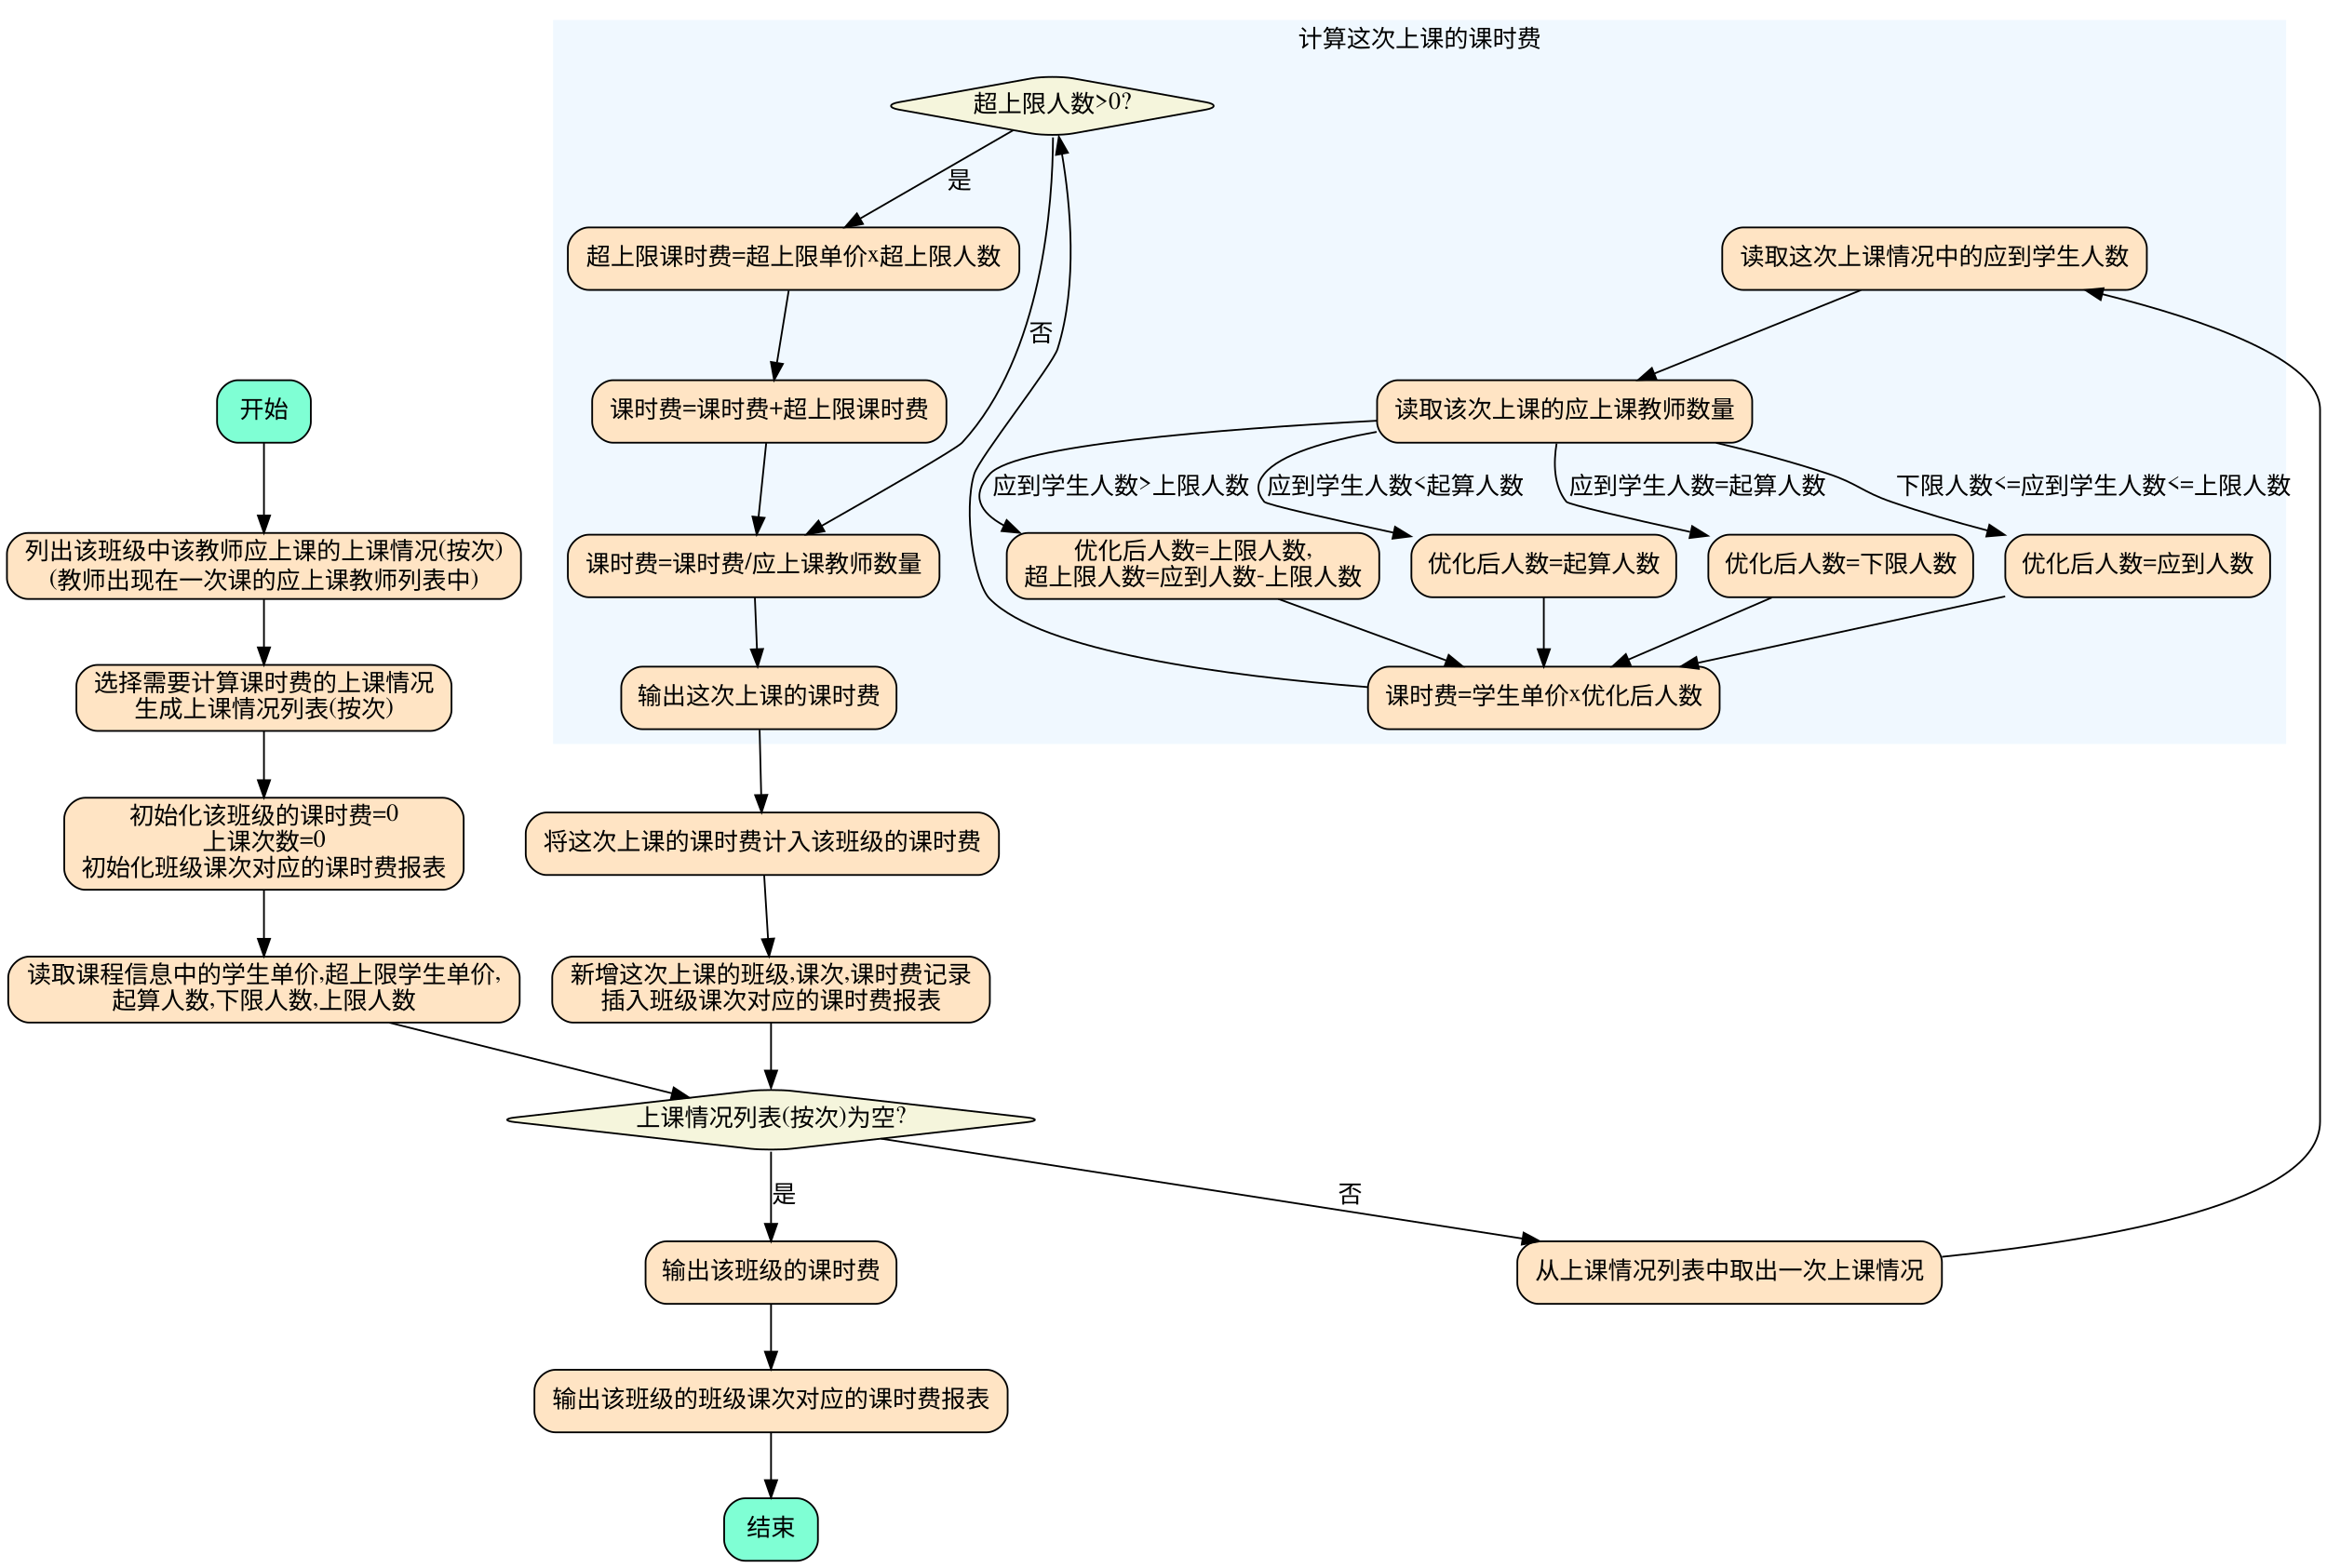
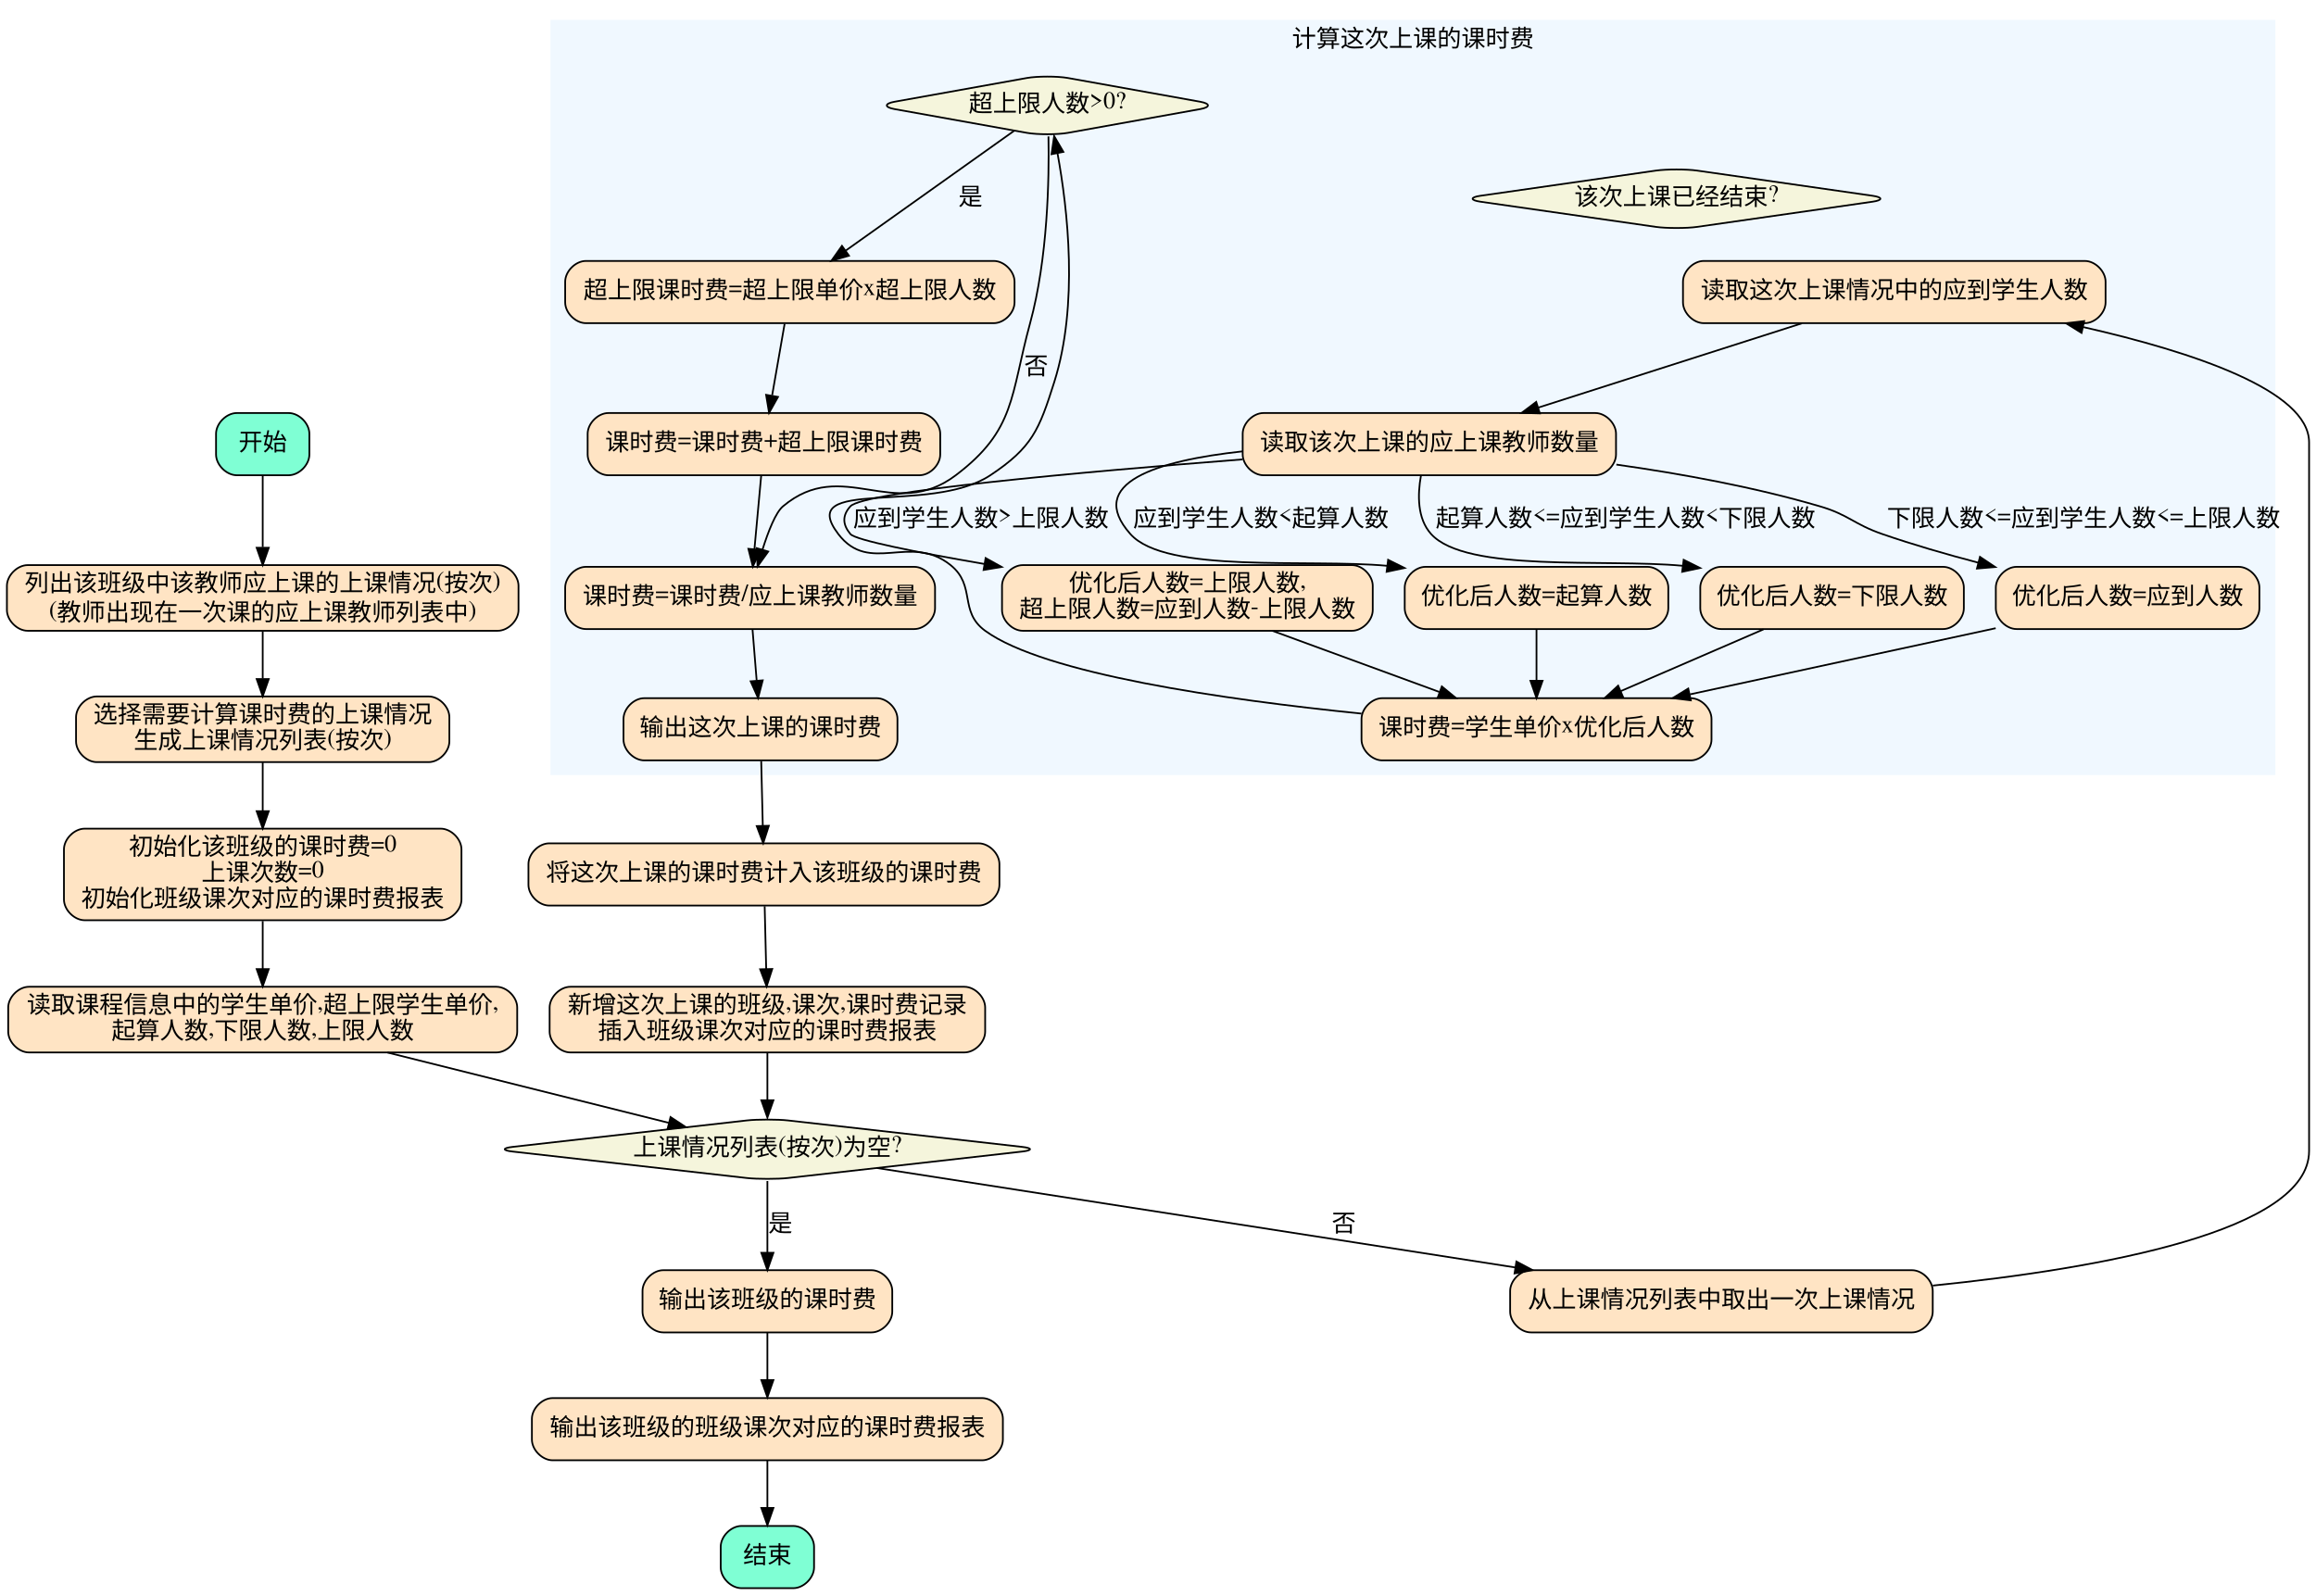
- <svg xmlns="http://www.w3.org/2000/svg" width="1340pt" height="903pt" viewBox="0.00 0.00 1340.00 903.00">
-   <g id="graph0" class="graph" transform="scale(1 1) rotate(0) translate(4 899)">
-     <polygon fill="white" stroke="white" points="-4,5 -4,-899 1337,-899 1337,5 -4,5" />
+ <svg xmlns="http://www.w3.org/2000/svg" width="1340pt" height="923pt" viewBox="0.00 0.00 1340.00 923.00">
+   <g id="graph0" class="graph" transform="scale(1 1) rotate(0) translate(4 919)">
+     <polygon fill="white" stroke="white" points="-4,5 -4,-919 1337,-919 1337,5 -4,5" />
    <g id="clust1" class="cluster">
-       <polygon fill="aliceblue" stroke="aliceblue" points="315,-471 315,-887 1312,-887 1312,-471 315,-471" />
-       <text text-anchor="middle" x="813.5" y="-871.8" font-family="Times,serif" font-size="14.00">计算这次上课的课时费</text>
+       <polygon fill="aliceblue" stroke="aliceblue" points="315,-471 315,-907 1312,-907 1312,-471 315,-471" />
+       <text text-anchor="middle" x="813.5" y="-891.8" font-family="Times,serif" font-size="14.00">计算这次上课的课时费</text>
    </g>
    <g id="node1" class="node">
      <path fill="aquamarine" stroke="black" d="M163,-680C163,-680 133,-680 133,-680 127,-680 121,-674 121,-668 121,-668 121,-656 121,-656 121,-650 127,-644 133,-644 133,-644 163,-644 163,-644 169,-644 175,-650 175,-656 175,-656 175,-668 175,-668 175,-674 169,-680 163,-680" />
      <text text-anchor="middle" x="148" y="-658.3" font-family="Times,serif" font-size="14.00">开始</text>
    </g>
    <g id="node3" class="node">
      <path fill="bisque" stroke="black" d="M284,-592C284,-592 12,-592 12,-592 6,-592 0,-586 0,-580 0,-580 0,-566 0,-566 0,-560 6,-554 12,-554 12,-554 284,-554 284,-554 290,-554 296,-560 296,-566 296,-566 296,-580 296,-580 296,-586 290,-592 284,-592" />
      <text text-anchor="middle" x="148" y="-576.8" font-family="Times,serif" font-size="14.00">列出该班级中该教师应上课的上课情况(按次)</text>
      <text text-anchor="middle" x="148" y="-561.8" font-family="Times,serif" font-size="14.00">(教师出现在一次课的应上课教师列表中)</text>
    </g>
    <g id="edge16" class="edge">
      <path fill="none" stroke="black" d="M148,-643.812C148,-632.011 148,-616.072 148,-602.404" />
      <polygon fill="black" stroke="black" points="151.5,-602.051 148,-592.051 144.5,-602.051 151.5,-602.051" />
    </g>
    <g id="node2" class="node">
      <path fill="aquamarine" stroke="black" d="M455,-36C455,-36 425,-36 425,-36 419,-36 413,-30 413,-24 413,-24 413,-12 413,-12 413,-6 419,-0 425,-0 425,-0 455,-0 455,-0 461,-0 467,-6 467,-12 467,-12 467,-24 467,-24 467,-30 461,-36 455,-36" />
      <text text-anchor="middle" x="440" y="-14.3" font-family="Times,serif" font-size="14.00">结束</text>
    </g>
    <g id="node4" class="node">
      <path fill="bisque" stroke="black" d="M244,-516C244,-516 52,-516 52,-516 46,-516 40,-510 40,-504 40,-504 40,-490 40,-490 40,-484 46,-478 52,-478 52,-478 244,-478 244,-478 250,-478 256,-484 256,-490 256,-490 256,-504 256,-504 256,-510 250,-516 244,-516" />
      <text text-anchor="middle" x="148" y="-500.8" font-family="Times,serif" font-size="14.00">选择需要计算课时费的上课情况</text>
      <text text-anchor="middle" x="148" y="-485.8" font-family="Times,serif" font-size="14.00">生成上课情况列表(按次)</text>
    </g>
    <g id="edge17" class="edge">
      <path fill="none" stroke="black" d="M148,-553.708C148,-545.464 148,-535.538 148,-526.362" />
      <polygon fill="black" stroke="black" points="151.5,-526.082 148,-516.082 144.5,-526.082 151.5,-526.082" />
    </g>
    <g id="node5" class="node">
      <path fill="bisque" stroke="black" d="M251,-439.5C251,-439.5 45,-439.5 45,-439.5 39,-439.5 33,-433.5 33,-427.5 33,-427.5 33,-398.5 33,-398.5 33,-392.5 39,-386.5 45,-386.5 45,-386.5 251,-386.5 251,-386.5 257,-386.5 263,-392.5 263,-398.5 263,-398.5 263,-427.5 263,-427.5 263,-433.5 257,-439.5 251,-439.5" />
      <text text-anchor="middle" x="148" y="-424.3" font-family="Times,serif" font-size="14.00">初始化该班级的课时费=0</text>
      <text text-anchor="middle" x="148" y="-409.3" font-family="Times,serif" font-size="14.00">上课次数=0</text>
      <text text-anchor="middle" x="148" y="-394.3" font-family="Times,serif" font-size="14.00">初始化班级课次对应的课时费报表</text>
    </g>
    <g id="edge18" class="edge">
      <path fill="none" stroke="black" d="M148,-477.802C148,-469.555 148,-459.503 148,-449.841" />
      <polygon fill="black" stroke="black" points="151.5,-449.611 148,-439.612 144.5,-449.612 151.5,-449.611" />
    </g>
    <g id="node6" class="node">
      <path fill="bisque" stroke="black" d="M283.25,-348C283.25,-348 12.75,-348 12.75,-348 6.75,-348 0.75,-342 0.75,-336 0.75,-336 0.75,-322 0.75,-322 0.75,-316 6.75,-310 12.75,-310 12.75,-310 283.25,-310 283.25,-310 289.25,-310 295.25,-316 295.25,-322 295.25,-322 295.25,-336 295.25,-336 295.25,-342 289.25,-348 283.25,-348" />
      <text text-anchor="middle" x="148" y="-332.8" font-family="Times,serif" font-size="14.00">读取课程信息中的学生单价,超上限学生单价,</text>
      <text text-anchor="middle" x="148" y="-317.8" font-family="Times,serif" font-size="14.00">起算人数,下限人数,上限人数</text>
    </g>
    <g id="edge19" class="edge">
      <path fill="none" stroke="black" d="M148,-386.055C148,-377.219 148,-367.3 148,-358.29" />
      <polygon fill="black" stroke="black" points="151.5,-358.249 148,-348.249 144.5,-358.249 151.5,-358.249" />
    </g>
    <g id="node12" class="node">
      <path fill="beige" stroke="black" d="M428.076,-270.653C428.076,-270.653 292.524,-255.347 292.524,-255.347 286.562,-254.673 286.562,-253.327 292.524,-252.653 292.524,-252.653 428.076,-237.347 428.076,-237.347 434.038,-236.673 445.962,-236.673 451.924,-237.347 451.924,-237.347 587.476,-252.653 587.476,-252.653 593.438,-253.327 593.438,-254.673 587.476,-255.347 587.476,-255.347 451.924,-270.653 451.924,-270.653 445.962,-271.327 434.038,-271.327 428.076,-270.653" />
      <text text-anchor="middle" x="440" y="-250.3" font-family="Times,serif" font-size="14.00">上课情况列表(按次)为空?</text>
    </g>
    <g id="edge20" class="edge">
      <path fill="none" stroke="black" d="M220.18,-309.955C270.372,-297.407 336.359,-280.91 382.894,-269.277" />
      <polygon fill="black" stroke="black" points="383.956,-272.619 392.809,-266.798 382.259,-265.828 383.956,-272.619" />
    </g>
    <g id="node7" class="node">
      <path fill="bisque" stroke="black" d="M500.25,-184C500.25,-184 379.75,-184 379.75,-184 373.75,-184 367.75,-178 367.75,-172 367.75,-172 367.75,-160 367.75,-160 367.75,-154 373.75,-148 379.75,-148 379.75,-148 500.25,-148 500.25,-148 506.25,-148 512.25,-154 512.25,-160 512.25,-160 512.25,-172 512.25,-172 512.25,-178 506.25,-184 500.25,-184" />
      <text text-anchor="middle" x="440" y="-162.3" font-family="Times,serif" font-size="14.00">输出该班级的课时费</text>
    </g>
    <g id="node8" class="node">
      <path fill="bisque" stroke="black" d="M564.25,-110C564.25,-110 315.75,-110 315.75,-110 309.75,-110 303.75,-104 303.75,-98 303.75,-98 303.75,-86 303.75,-86 303.75,-80 309.75,-74 315.75,-74 315.75,-74 564.25,-74 564.25,-74 570.25,-74 576.25,-80 576.25,-86 576.25,-86 576.25,-98 576.25,-98 576.25,-104 570.25,-110 564.25,-110" />
      <text text-anchor="middle" x="440" y="-88.3" font-family="Times,serif" font-size="14.00">输出该班级的班级课次对应的课时费报表</text>
    </g>
    <g id="edge23" class="edge">
      <path fill="none" stroke="black" d="M440,-147.937C440,-139.807 440,-129.876 440,-120.705" />
      <polygon fill="black" stroke="black" points="443.5,-120.441 440,-110.441 436.5,-120.441 443.5,-120.441" />
    </g>
    <g id="edge24" class="edge">
      <path fill="none" stroke="black" d="M440,-73.937C440,-65.807 440,-55.876 440,-46.705" />
      <polygon fill="black" stroke="black" points="443.5,-46.441 440,-36.441 436.5,-46.441 443.5,-46.441" />
    </g>
    <g id="node9" class="node">
      <path fill="bisque" stroke="black" d="M1102.25,-184C1102.25,-184 881.75,-184 881.75,-184 875.75,-184 869.75,-178 869.75,-172 869.75,-172 869.75,-160 869.75,-160 869.75,-154 875.75,-148 881.75,-148 881.75,-148 1102.25,-148 1102.25,-148 1108.25,-148 1114.25,-154 1114.25,-160 1114.25,-160 1114.25,-172 1114.25,-172 1114.25,-178 1108.25,-184 1102.25,-184" />
      <text text-anchor="middle" x="992" y="-162.3" font-family="Times,serif" font-size="14.00">从上课情况列表中取出一次上课情况</text>
    </g>
    <g id="node13" class="node">
-       <path fill="bisque" stroke="black" d="M1220.25,-768C1220.25,-768 999.75,-768 999.75,-768 993.75,-768 987.75,-762 987.75,-756 987.75,-756 987.75,-744 987.75,-744 987.75,-738 993.75,-732 999.75,-732 999.75,-732 1220.25,-732 1220.25,-732 1226.25,-732 1232.25,-738 1232.25,-744 1232.25,-744 1232.25,-756 1232.25,-756 1232.25,-762 1226.25,-768 1220.25,-768" />
-       <text text-anchor="middle" x="1110" y="-746.3" font-family="Times,serif" font-size="14.00">读取这次上课情况中的应到学生人数</text>
+       <path fill="bisque" stroke="black" d="M1202.25,-768C1202.25,-768 981.75,-768 981.75,-768 975.75,-768 969.75,-762 969.75,-756 969.75,-756 969.75,-744 969.75,-744 969.75,-738 975.75,-732 981.75,-732 981.75,-732 1202.25,-732 1202.25,-732 1208.25,-732 1214.25,-738 1214.25,-744 1214.25,-744 1214.25,-756 1214.25,-756 1214.25,-762 1208.25,-768 1202.25,-768" />
+       <text text-anchor="middle" x="1092" y="-746.3" font-family="Times,serif" font-size="14.00">读取这次上课情况中的应到学生人数</text>
    </g>
    <g id="edge25" class="edge">
-       <path fill="none" stroke="black" d="M1114.27,-175.088C1211.74,-185.013 1332,-206.65 1332,-253 1332,-663 1332,-663 1332,-663 1332,-691.728 1266.54,-714.615 1206.71,-729.534" />
-       <polygon fill="black" stroke="black" points="1205.67,-726.184 1196.78,-731.951 1207.33,-732.986 1205.67,-726.184" />
+       <path fill="none" stroke="black" d="M1114.27,-175.088C1211.74,-185.013 1332,-206.65 1332,-253 1332,-663 1332,-663 1332,-663 1332,-692.987 1264.76,-715.323 1201.46,-729.707" />
+       <polygon fill="black" stroke="black" points="1200.36,-726.367 1191.35,-731.947 1201.87,-733.202 1200.36,-726.367" />
    </g>
    <g id="node10" class="node">
-       <path fill="bisque" stroke="black" d="M559.25,-431C559.25,-431 310.75,-431 310.75,-431 304.75,-431 298.75,-425 298.75,-419 298.75,-419 298.75,-407 298.75,-407 298.75,-401 304.75,-395 310.75,-395 310.75,-395 559.25,-395 559.25,-395 565.25,-395 571.25,-401 571.25,-407 571.25,-407 571.25,-419 571.25,-419 571.25,-425 565.25,-431 559.25,-431" />
-       <text text-anchor="middle" x="435" y="-409.3" font-family="Times,serif" font-size="14.00">将这次上课的课时费计入该班级的课时费</text>
+       <path fill="bisque" stroke="black" d="M562.25,-431C562.25,-431 313.75,-431 313.75,-431 307.75,-431 301.75,-425 301.75,-419 301.75,-419 301.75,-407 301.75,-407 301.75,-401 307.75,-395 313.75,-395 313.75,-395 562.25,-395 562.25,-395 568.25,-395 574.25,-401 574.25,-407 574.25,-407 574.25,-419 574.25,-419 574.25,-425 568.25,-431 562.25,-431" />
+       <text text-anchor="middle" x="438" y="-409.3" font-family="Times,serif" font-size="14.00">将这次上课的课时费计入该班级的课时费</text>
    </g>
    <g id="node11" class="node">
      <path fill="bisque" stroke="black" d="M554,-348C554,-348 326,-348 326,-348 320,-348 314,-342 314,-336 314,-336 314,-322 314,-322 314,-316 320,-310 326,-310 326,-310 554,-310 554,-310 560,-310 566,-316 566,-322 566,-322 566,-336 566,-336 566,-342 560,-348 554,-348" />
      <text text-anchor="middle" x="440" y="-332.8" font-family="Times,serif" font-size="14.00">新增这次上课的班级,课次,课时费记录</text>
      <text text-anchor="middle" x="440" y="-317.8" font-family="Times,serif" font-size="14.00">插入班级课次对应的课时费报表</text>
    </g>
    <g id="edge27" class="edge">
-       <path fill="none" stroke="black" d="M436.06,-394.61C436.703,-384.065 437.539,-370.36 438.275,-358.287" />
-       <polygon fill="black" stroke="black" points="441.774,-358.412 438.889,-348.218 434.787,-357.986 441.774,-358.412" />
+       <path fill="none" stroke="black" d="M438.424,-394.61C438.681,-384.065 439.016,-370.36 439.31,-358.287" />
+       <polygon fill="black" stroke="black" points="442.811,-358.3 439.556,-348.218 435.813,-358.129 442.811,-358.3" />
    </g>
    <g id="edge28" class="edge">
      <path fill="none" stroke="black" d="M440,-309.955C440,-301.701 440,-291.738 440,-282.574" />
      <polygon fill="black" stroke="black" points="443.5,-282.335 440,-272.335 436.5,-282.335 443.5,-282.335" />
    </g>
    <g id="edge21" class="edge">
      <path fill="none" stroke="black" d="M440,-235.597C440,-223.746 440,-207.817 440,-194.292" />
      <polygon fill="black" stroke="black" points="443.5,-194.084 440,-184.084 436.5,-194.084 443.5,-194.084" />
      <text text-anchor="middle" x="447.5" y="-206.3" font-family="Times,serif" font-size="14.00">是</text>
    </g>
    <g id="edge22" class="edge">
      <path fill="none" stroke="black" d="M503.321,-243.135C593.142,-229.141 759.215,-203.267 872.595,-185.603" />
      <polygon fill="black" stroke="black" points="873.371,-189.024 882.713,-184.027 872.294,-182.108 873.371,-189.024" />
      <text text-anchor="middle" x="773.5" y="-206.3" font-family="Times,serif" font-size="14.00">否</text>
    </g>
    <g id="node14" class="node">
-       <path fill="bisque" stroke="black" d="M993,-680C993,-680 801,-680 801,-680 795,-680 789,-674 789,-668 789,-668 789,-656 789,-656 789,-650 795,-644 801,-644 801,-644 993,-644 993,-644 999,-644 1005,-650 1005,-656 1005,-656 1005,-668 1005,-668 1005,-674 999,-680 993,-680" />
-       <text text-anchor="middle" x="897" y="-658.3" font-family="Times,serif" font-size="14.00">读取该次上课的应上课教师数量</text>
+       <path fill="bisque" stroke="black" d="M919,-680C919,-680 727,-680 727,-680 721,-680 715,-674 715,-668 715,-668 715,-656 715,-656 715,-650 721,-644 727,-644 727,-644 919,-644 919,-644 925,-644 931,-650 931,-656 931,-656 931,-668 931,-668 931,-674 925,-680 919,-680" />
+       <text text-anchor="middle" x="823" y="-658.3" font-family="Times,serif" font-size="14.00">读取该次上课的应上课教师数量</text>
    </g>
    <g id="edge1" class="edge">
-       <path fill="none" stroke="black" d="M1067.66,-731.906C1033.47,-718.102 985.216,-698.618 948.736,-683.889" />
-       <polygon fill="black" stroke="black" points="949.84,-680.56 939.256,-680.061 947.219,-687.051 949.84,-680.56" />
+       <path fill="none" stroke="black" d="M1038.53,-731.906C994.618,-717.867 932.329,-697.953 885.998,-683.141" />
+       <polygon fill="black" stroke="black" points="886.957,-679.773 876.366,-680.061 884.825,-686.44 886.957,-679.773" />
    </g>
    <g id="node15" class="node">
      <path fill="bisque" stroke="black" d="M949.25,-591C949.25,-591 820.75,-591 820.75,-591 814.75,-591 808.75,-585 808.75,-579 808.75,-579 808.75,-567 808.75,-567 808.75,-561 814.75,-555 820.75,-555 820.75,-555 949.25,-555 949.25,-555 955.25,-555 961.25,-561 961.25,-567 961.25,-567 961.25,-579 961.25,-579 961.25,-585 955.25,-591 949.25,-591" />
      <text text-anchor="middle" x="885" y="-569.3" font-family="Times,serif" font-size="14.00">优化后人数=起算人数</text>
    </g>
    <g id="edge2" class="edge">
-       <path fill="none" stroke="black" d="M788.725,-650.251C759.415,-644.991 733.216,-637.267 724,-626 719.498,-620.496 719.554,-615.55 724,-610 725.346,-608.32 760.953,-600.275 798.337,-592.215" />
-       <polygon fill="black" stroke="black" points="799.336,-595.58 808.378,-590.058 797.866,-588.736 799.336,-595.58" />
-       <text text-anchor="middle" x="799.5" y="-614.3" font-family="Times,serif" font-size="14.00">应到学生人数&lt;起算人数</text>
+       <path fill="none" stroke="black" d="M714.808,-657.807C665.659,-652.441 623.724,-639.641 650,-610 670.525,-586.846 752.886,-595.827 798.65,-591.592" />
+       <polygon fill="black" stroke="black" points="799.145,-595.057 808.632,-590.34 798.274,-588.112 799.145,-595.057" />
+       <text text-anchor="middle" x="725.5" y="-614.3" font-family="Times,serif" font-size="14.00">应到学生人数&lt;起算人数</text>
    </g>
    <g id="node16" class="node">
      <path fill="bisque" stroke="black" d="M1120.25,-591C1120.25,-591 991.75,-591 991.75,-591 985.75,-591 979.75,-585 979.75,-579 979.75,-579 979.75,-567 979.75,-567 979.75,-561 985.75,-555 991.75,-555 991.75,-555 1120.25,-555 1120.25,-555 1126.25,-555 1132.25,-561 1132.25,-567 1132.25,-567 1132.25,-579 1132.25,-579 1132.25,-585 1126.25,-591 1120.25,-591" />
      <text text-anchor="middle" x="1056" y="-569.3" font-family="Times,serif" font-size="14.00">优化后人数=下限人数</text>
    </g>
    <g id="edge3" class="edge">
-       <path fill="none" stroke="black" d="M892.361,-643.562C890.586,-632.745 890.509,-619.204 898,-610 899.314,-608.386 933.193,-600.567 969.242,-592.628" />
-       <polygon fill="black" stroke="black" points="970.424,-595.952 979.442,-590.39 968.924,-589.114 970.424,-595.952" />
-       <text text-anchor="middle" x="973.5" y="-614.3" font-family="Times,serif" font-size="14.00">应到学生人数=起算人数</text>
+       <path fill="none" stroke="black" d="M818.136,-643.783C816.156,-632.778 815.934,-618.944 824,-610 844.269,-587.526 924.502,-595.825 969.529,-591.608" />
+       <polygon fill="black" stroke="black" points="970.148,-595.058 979.63,-590.33 969.27,-588.113 970.148,-595.058" />
+       <text text-anchor="middle" x="936.5" y="-614.3" font-family="Times,serif" font-size="14.00">起算人数&lt;=应到学生人数&lt;下限人数</text>
    </g>
    <g id="node17" class="node">
      <path fill="bisque" stroke="black" d="M1291.25,-591C1291.25,-591 1162.75,-591 1162.75,-591 1156.75,-591 1150.75,-585 1150.75,-579 1150.75,-579 1150.75,-567 1150.75,-567 1150.75,-561 1156.75,-555 1162.75,-555 1162.75,-555 1291.25,-555 1291.25,-555 1297.25,-555 1303.25,-561 1303.25,-567 1303.25,-567 1303.25,-579 1303.25,-579 1303.25,-585 1297.25,-591 1291.25,-591" />
      <text text-anchor="middle" x="1227" y="-569.3" font-family="Times,serif" font-size="14.00">优化后人数=应到人数</text>
    </g>
    <g id="edge4" class="edge">
-       <path fill="none" stroke="black" d="M984.21,-643.94C1005.62,-638.927 1028.32,-632.904 1049,-626 1065.61,-620.454 1068.45,-615.728 1085,-610 1102.72,-603.865 1122.02,-598.277 1140.51,-593.43" />
+       <path fill="none" stroke="black" d="M931.195,-650.164C968.947,-644.833 1011.29,-637.087 1049,-626 1065.8,-621.061 1068.45,-615.728 1085,-610 1102.72,-603.865 1122.02,-598.277 1140.51,-593.43" />
      <polygon fill="black" stroke="black" points="1141.58,-596.77 1150.39,-590.889 1139.83,-589.99 1141.58,-596.77" />
      <text text-anchor="middle" x="1201.5" y="-614.3" font-family="Times,serif" font-size="14.00">下限人数&lt;=应到学生人数&lt;=上限人数</text>
    </g>
    <g id="node18" class="node">
      <path fill="bisque" stroke="black" d="M778.25,-592C778.25,-592 587.75,-592 587.75,-592 581.75,-592 575.75,-586 575.75,-580 575.75,-580 575.75,-566 575.75,-566 575.75,-560 581.75,-554 587.75,-554 587.75,-554 778.25,-554 778.25,-554 784.25,-554 790.25,-560 790.25,-566 790.25,-566 790.25,-580 790.25,-580 790.25,-586 784.25,-592 778.25,-592" />
      <text text-anchor="middle" x="683" y="-576.8" font-family="Times,serif" font-size="14.00">优化后人数=上限人数,</text>
      <text text-anchor="middle" x="683" y="-561.8" font-family="Times,serif" font-size="14.00">超上限人数=应到人数-上限人数</text>
    </g>
    <g id="edge5" class="edge">
-       <path fill="none" stroke="black" d="M788.761,-656.658C698.019,-651.874 580.905,-642.565 566,-626 554.734,-613.48 560.387,-603.815 573.931,-596.413" />
-       <polygon fill="black" stroke="black" points="575.688,-599.457 583.303,-592.091 572.757,-593.101 575.688,-599.457" />
-       <text text-anchor="middle" x="641.5" y="-614.3" font-family="Times,serif" font-size="14.00">应到学生人数&gt;上限人数</text>
+       <path fill="none" stroke="black" d="M714.896,-653.171C619.939,-645.758 495.682,-634.526 488,-626 483.24,-620.717 483.451,-615.466 488,-610 490.969,-606.433 526.05,-599.481 565.658,-592.63" />
+       <polygon fill="black" stroke="black" points="566.266,-596.077 575.532,-590.939 565.085,-589.177 566.266,-596.077" />
+       <text text-anchor="middle" x="563.5" y="-614.3" font-family="Times,serif" font-size="14.00">应到学生人数&gt;上限人数</text>
    </g>
    <g id="node19" class="node">
      <path fill="bisque" stroke="black" d="M974.25,-515C974.25,-515 795.75,-515 795.75,-515 789.75,-515 783.75,-509 783.75,-503 783.75,-503 783.75,-491 783.75,-491 783.75,-485 789.75,-479 795.75,-479 795.75,-479 974.25,-479 974.25,-479 980.25,-479 986.25,-485 986.25,-491 986.25,-491 986.25,-503 986.25,-503 986.25,-509 980.25,-515 974.25,-515" />
      <text text-anchor="middle" x="885" y="-493.3" font-family="Times,serif" font-size="14.00">课时费=学生单价x优化后人数</text>
    </g>
    <g id="edge6" class="edge">
      <path fill="none" stroke="black" d="M885,-554.837C885,-546.058 885,-535.163 885,-525.267" />
      <polygon fill="black" stroke="black" points="888.5,-525.07 885,-515.07 881.5,-525.07 888.5,-525.07" />
    </g>
    <g id="edge7" class="edge">
      <path fill="none" stroke="black" d="M1016.34,-554.837C991.735,-544.19 959.941,-530.431 933.798,-519.117" />
      <polygon fill="black" stroke="black" points="935.013,-515.829 924.446,-515.07 932.233,-522.254 935.013,-515.829" />
    </g>
    <g id="edge8" class="edge">
      <path fill="none" stroke="black" d="M1150.67,-555.485C1098.32,-544.157 1028.67,-529.087 973.824,-517.219" />
      <polygon fill="black" stroke="black" points="974.276,-513.736 963.762,-515.042 972.796,-520.578 974.276,-513.736" />
    </g>
    <g id="edge9" class="edge">
      <path fill="none" stroke="black" d="M732.156,-553.992C761.346,-543.299 798.462,-529.702 828.809,-518.585" />
      <polygon fill="black" stroke="black" points="830.219,-521.796 838.405,-515.069 827.811,-515.223 830.219,-521.796" />
    </g>
-     <g id="node24" class="node">
-       <path fill="beige" stroke="black" d="M590.189,-853.88C590.189,-853.88 513.529,-840.12 513.529,-840.12 507.623,-839.06 507.623,-836.94 513.529,-835.88 513.529,-835.88 590.189,-822.12 590.189,-822.12 596.094,-821.06 607.906,-821.06 613.811,-822.12 613.811,-822.12 690.471,-835.88 690.471,-835.88 696.377,-836.94 696.377,-839.06 690.471,-840.12 690.471,-840.12 613.811,-853.88 613.811,-853.88 607.906,-854.94 596.094,-854.94 590.189,-853.88" />
-       <text text-anchor="middle" x="602" y="-834.3" font-family="Times,serif" font-size="14.00">超上限人数&gt;0?</text>
+     <g id="node25" class="node">
+       <path fill="beige" stroke="black" d="M590.189,-873.88C590.189,-873.88 513.529,-860.12 513.529,-860.12 507.623,-859.06 507.623,-856.94 513.529,-855.88 513.529,-855.88 590.189,-842.12 590.189,-842.12 596.094,-841.06 607.906,-841.06 613.811,-842.12 613.811,-842.12 690.471,-855.88 690.471,-855.88 696.377,-856.94 696.377,-859.06 690.471,-860.12 690.471,-860.12 613.811,-873.88 613.811,-873.88 607.906,-874.94 596.094,-874.94 590.189,-873.88" />
+       <text text-anchor="middle" x="602" y="-854.3" font-family="Times,serif" font-size="14.00">超上限人数&gt;0?</text>
    </g>
    <g id="edge10" class="edge">
-       <path fill="none" stroke="black" d="M783.473,-503.244C701.781,-509.669 595.851,-523.716 566,-554 556.749,-563.385 550.687,-605.15 557,-626 559.786,-635.202 602.109,-688.83 605,-698 616.84,-735.56 612.369,-781.704 607.569,-810.234" />
-       <polygon fill="black" stroke="black" points="604.093,-809.786 605.747,-820.251 610.98,-811.039 604.093,-809.786" />
+       <path fill="none" stroke="black" d="M783.742,-506.073C703.738,-514.198 600.075,-529.153 566,-554 550.579,-565.245 560.861,-580.026 546,-592 522.658,-610.808 499.149,-586.142 481,-610 455.615,-643.371 534.065,-620.815 569,-644 593.241,-660.088 597.235,-670.259 606,-698 620.127,-742.709 613.753,-798.062 607.86,-830.268" />
+       <polygon fill="black" stroke="black" points="604.391,-829.768 605.91,-840.254 611.261,-831.11 604.391,-829.768" />
    </g>
    <g id="node20" class="node">
      <path fill="bisque" stroke="black" d="M571,-768C571,-768 335,-768 335,-768 329,-768 323,-762 323,-756 323,-756 323,-744 323,-744 323,-738 329,-732 335,-732 335,-732 571,-732 571,-732 577,-732 583,-738 583,-744 583,-744 583,-756 583,-756 583,-762 577,-768 571,-768" />
      <text text-anchor="middle" x="453" y="-746.3" font-family="Times,serif" font-size="14.00">超上限课时费=超上限单价x超上限人数</text>
    </g>
    <g id="node21" class="node">
-       <path fill="bisque" stroke="black" d="M529,-680C529,-680 349,-680 349,-680 343,-680 337,-674 337,-668 337,-668 337,-656 337,-656 337,-650 343,-644 349,-644 349,-644 529,-644 529,-644 535,-644 541,-650 541,-656 541,-656 541,-668 541,-668 541,-674 535,-680 529,-680" />
-       <text text-anchor="middle" x="439" y="-658.3" font-family="Times,serif" font-size="14.00">课时费=课时费+超上限课时费</text>
+       <path fill="bisque" stroke="black" d="M528,-680C528,-680 348,-680 348,-680 342,-680 336,-674 336,-668 336,-668 336,-656 336,-656 336,-650 342,-644 348,-644 348,-644 528,-644 528,-644 534,-644 540,-650 540,-656 540,-656 540,-668 540,-668 540,-674 534,-680 528,-680" />
+       <text text-anchor="middle" x="438" y="-658.3" font-family="Times,serif" font-size="14.00">课时费=课时费+超上限课时费</text>
    </g>
    <g id="edge13" class="edge">
-       <path fill="none" stroke="black" d="M450.167,-731.597C448.238,-719.746 445.645,-703.817 443.443,-690.292" />
-       <polygon fill="black" stroke="black" points="446.842,-689.392 441.781,-680.084 439.933,-690.516 446.842,-689.392" />
+       <path fill="none" stroke="black" d="M449.965,-731.597C447.898,-719.746 445.119,-703.817 442.76,-690.292" />
+       <polygon fill="black" stroke="black" points="446.146,-689.334 440.98,-680.084 439.25,-690.537 446.146,-689.334" />
    </g>
    <g id="node22" class="node">
      <path fill="bisque" stroke="black" d="M525,-591C525,-591 335,-591 335,-591 329,-591 323,-585 323,-579 323,-579 323,-567 323,-567 323,-561 329,-555 335,-555 335,-555 525,-555 525,-555 531,-555 537,-561 537,-567 537,-567 537,-579 537,-579 537,-585 531,-591 525,-591" />
      <text text-anchor="middle" x="430" y="-569.3" font-family="Times,serif" font-size="14.00">课时费=课时费/应上课教师数量</text>
    </g>
    <g id="edge14" class="edge">
-       <path fill="none" stroke="black" d="M437.222,-643.812C435.965,-631.657 434.253,-615.114 432.812,-601.182" />
-       <polygon fill="black" stroke="black" points="436.285,-600.739 431.774,-591.153 429.322,-601.46 436.285,-600.739" />
+       <path fill="none" stroke="black" d="M436.419,-643.812C435.302,-631.657 433.781,-615.114 432.499,-601.182" />
+       <polygon fill="black" stroke="black" points="435.978,-600.79 431.577,-591.153 429.008,-601.431 435.978,-600.79" />
    </g>
    <g id="node23" class="node">
-       <path fill="bisque" stroke="black" d="M500.25,-515C500.25,-515 365.75,-515 365.75,-515 359.75,-515 353.75,-509 353.75,-503 353.75,-503 353.75,-491 353.75,-491 353.75,-485 359.75,-479 365.75,-479 365.75,-479 500.25,-479 500.25,-479 506.25,-479 512.25,-485 512.25,-491 512.25,-491 512.25,-503 512.25,-503 512.25,-509 506.25,-515 500.25,-515" />
-       <text text-anchor="middle" x="433" y="-493.3" font-family="Times,serif" font-size="14.00">输出这次上课的课时费</text>
+       <path fill="bisque" stroke="black" d="M503.25,-515C503.25,-515 368.75,-515 368.75,-515 362.75,-515 356.75,-509 356.75,-503 356.75,-503 356.75,-491 356.75,-491 356.75,-485 362.75,-479 368.75,-479 368.75,-479 503.25,-479 503.25,-479 509.25,-479 515.25,-485 515.25,-491 515.25,-491 515.25,-503 515.25,-503 515.25,-509 509.25,-515 503.25,-515" />
+       <text text-anchor="middle" x="436" y="-493.3" font-family="Times,serif" font-size="14.00">输出这次上课的课时费</text>
    </g>
    <g id="edge15" class="edge">
-       <path fill="none" stroke="black" d="M430.696,-554.837C431.052,-546.058 431.493,-535.163 431.895,-525.267" />
-       <polygon fill="black" stroke="black" points="435.4,-525.204 432.308,-515.07 428.406,-524.92 435.4,-525.204" />
+       <path fill="none" stroke="black" d="M431.392,-554.837C432.103,-546.058 432.987,-535.163 433.789,-525.267" />
+       <polygon fill="black" stroke="black" points="437.296,-525.32 434.616,-515.07 430.319,-524.754 437.296,-525.32" />
    </g>
    <g id="edge26" class="edge">
-       <path fill="none" stroke="black" d="M433.424,-478.61C433.688,-467.774 434.034,-453.601 434.334,-441.291" />
-       <polygon fill="black" stroke="black" points="437.838,-441.166 434.583,-431.084 430.84,-440.995 437.838,-441.166" />
+       <path fill="none" stroke="black" d="M436.424,-478.61C436.688,-467.774 437.034,-453.601 437.334,-441.291" />
+       <polygon fill="black" stroke="black" points="440.838,-441.166 437.583,-431.084 433.84,-440.995 440.838,-441.166" />
+     </g>
+     <g id="node24" class="node">
+       <path fill="beige" stroke="black" d="M954.122,-820.295C954.122,-820.295 852.491,-805.705 852.491,-805.705 846.552,-804.853 846.552,-803.147 852.491,-802.295 852.491,-802.295 954.122,-787.705 954.122,-787.705 960.061,-786.853 971.939,-786.853 977.878,-787.705 977.878,-787.705 1079.51,-802.295 1079.51,-802.295 1085.45,-803.147 1085.45,-804.853 1079.51,-805.705 1079.51,-805.705 977.878,-820.295 977.878,-820.295 971.939,-821.147 960.061,-821.147 954.122,-820.295" />
+       <text text-anchor="middle" x="966" y="-800.3" font-family="Times,serif" font-size="14.00">该次上课已经结束?</text>
    </g>
    <g id="edge11" class="edge">
-       <path fill="none" stroke="black" d="M579.37,-823.938C556.01,-810.455 519.142,-789.176 491.244,-773.073" />
-       <polygon fill="black" stroke="black" points="492.94,-770.011 482.529,-768.044 489.441,-776.074 492.94,-770.011" />
-       <text text-anchor="middle" x="548.5" y="-790.3" font-family="Times,serif" font-size="14.00">是</text>
+       <path fill="none" stroke="black" d="M582.826,-843.359C558.217,-825.852 515.158,-795.219 485.415,-774.061" />
+       <polygon fill="black" stroke="black" points="487.205,-771.038 477.027,-768.093 483.147,-776.742 487.205,-771.038" />
+       <text text-anchor="middle" x="557.5" y="-800.3" font-family="Times,serif" font-size="14.00">是</text>
    </g>
    <g id="edge12" class="edge">
-       <path fill="none" stroke="black" d="M602.369,-819.834C602.22,-782.804 596.651,-694.681 550,-644 546.814,-640.538 502.92,-615.285 469.133,-596.095" />
-       <polygon fill="black" stroke="black" points="470.778,-593.004 460.353,-591.115 467.325,-599.093 470.778,-593.004" />
+       <path fill="none" stroke="black" d="M602.622,-840.078C603.078,-815.724 602.288,-769.587 592,-732 580.508,-690.014 583.728,-670.247 549,-644 512.973,-616.772 483.56,-655.067 449,-626 444.804,-622.471 440.575,-611.761 437.175,-600.971" />
+       <polygon fill="black" stroke="black" points="440.493,-599.848 434.311,-591.243 433.778,-601.825 440.493,-599.848" />
      <text text-anchor="middle" x="595.5" y="-702.3" font-family="Times,serif" font-size="14.00">否</text>
    </g>
  </g>
</svg>
